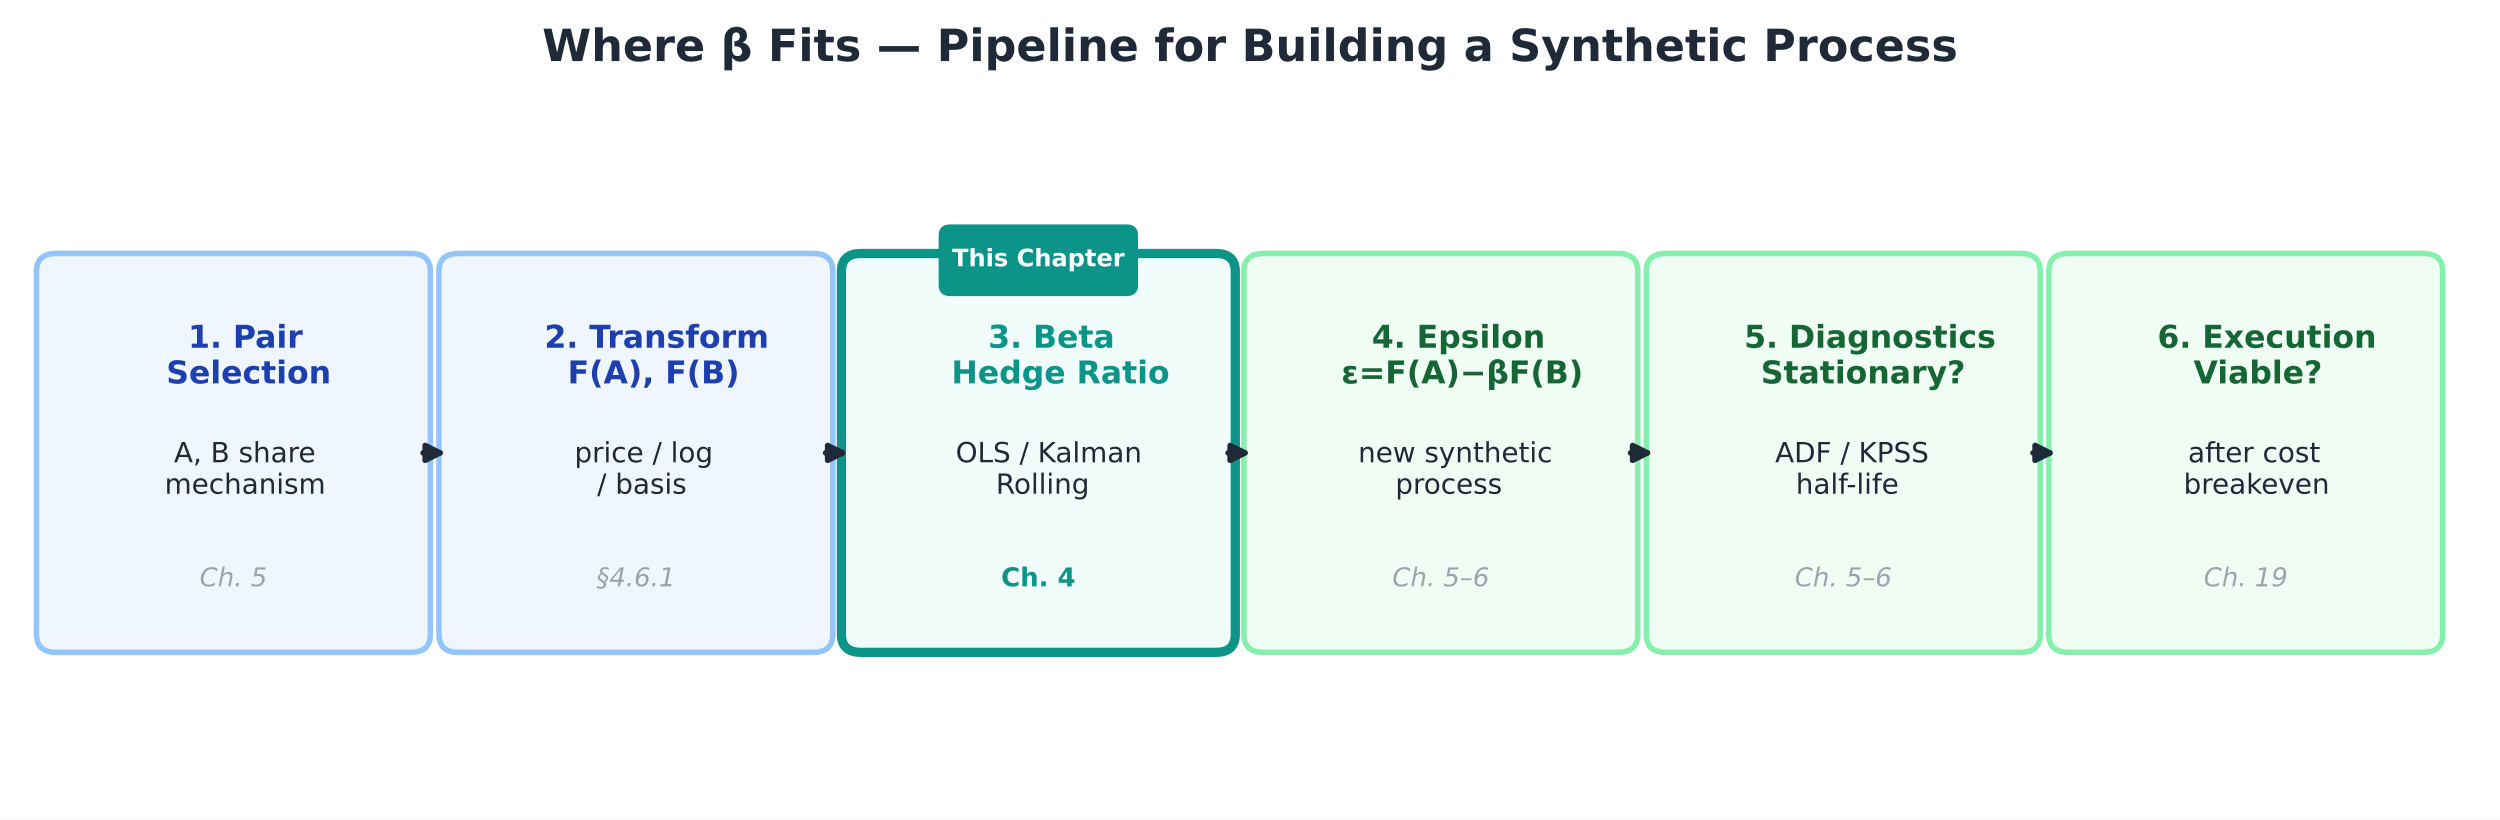
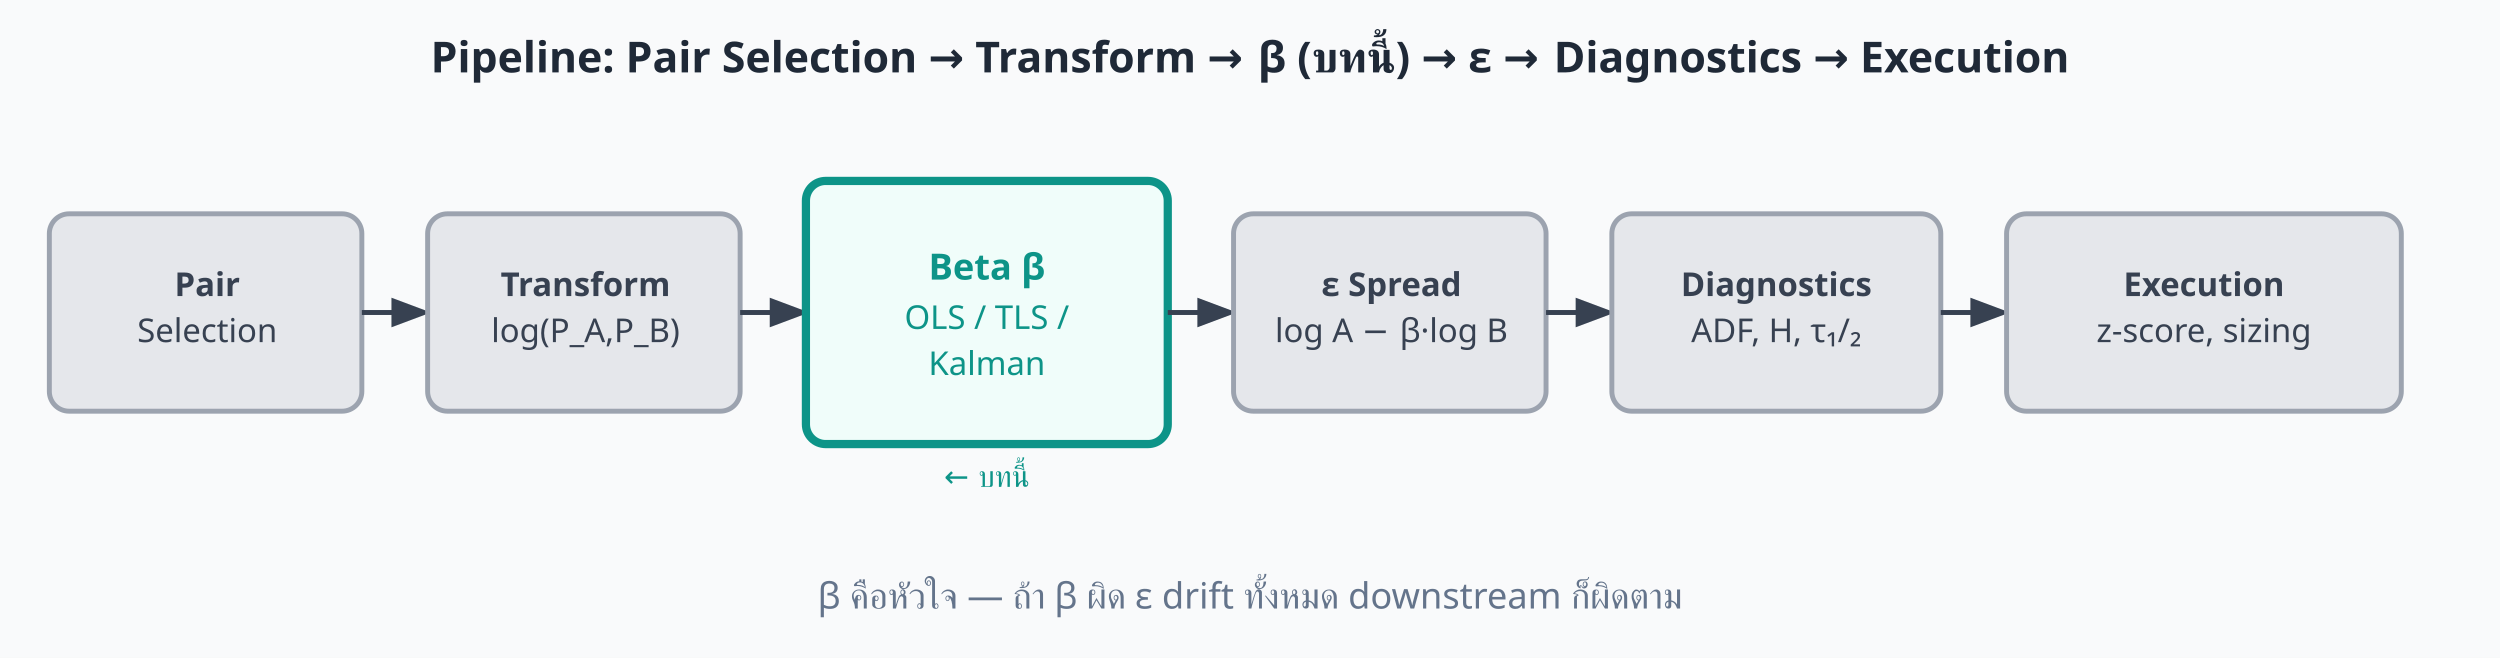
- <svg xmlns="http://www.w3.org/2000/svg" width="674.64pt" height="221.158pt" viewBox="0 0 674.64 221.158" version="1.1">
+ <svg xmlns="http://www.w3.org/2000/svg" viewBox="0 0 760 200" font-family="sans-serif">
+   <rect width="760" height="200" fill="#f9fafb" />
+   <text x="380" y="22" text-anchor="middle" font-size="13" fill="#1f2937" font-weight="700">Pipeline: Pair Selection → Transform → β (บทนี้) → ε → Diagnostics → Execution</text>
  <defs>
-     <style type="text/css">*{stroke-linejoin: round; stroke-linecap: butt}</style>
+     <marker id="arrowB" markerWidth="8" markerHeight="8" refX="6" refY="3" orient="auto">
+       <path d="M0,0 L0,6 L8,3 z" fill="#374151" />
+     </marker>
  </defs>
-   <g id="figure_1">
-     <g id="patch_1">
-       <path d="M 0 221.158  L 674.64 221.158  L 674.64 0  L 0 0  z " style="fill: #ffffff" />
-     </g>
-     <g id="axes_1">
-       <g id="patch_2">
-         <path d="M 15.123 176.039  L 110.858 176.039  Q 116.14 176.039 116.14 171.146  L 116.14 73.292  Q 116.14 68.4 110.858 68.4  L 15.123 68.4  Q 9.841 68.4 9.841 73.292  L 9.841 171.146  Q 9.841 176.039 15.123 176.039  z " clip-path="url(#p47f47f226a)" style="fill: #eff6ff; stroke: #93c5fd; stroke-width: 1.5; stroke-linejoin: miter" />
-       </g>
-       <g id="patch_3">
-         <path d="M 123.732 176.039  L 219.467 176.039  Q 224.749 176.039 224.749 171.146  L 224.749 73.292  Q 224.749 68.4 219.467 68.4  L 123.732 68.4  Q 118.45 68.4 118.45 73.292  L 118.45 171.146  Q 118.45 176.039 123.732 176.039  z " clip-path="url(#p47f47f226a)" style="fill: #eff6ff; stroke: #93c5fd; stroke-width: 1.5; stroke-linejoin: miter" />
-       </g>
-       <g id="patch_4">
-         <path d="M 232.342 176.039  L 328.077 176.039  Q 333.359 176.039 333.359 171.146  L 333.359 73.292  Q 333.359 68.4 328.077 68.4  L 232.342 68.4  Q 227.06 68.4 227.06 73.292  L 227.06 171.146  Q 227.06 176.039 232.342 176.039  z " clip-path="url(#p47f47f226a)" style="fill: #f0fdfa; stroke: #0d9488; stroke-width: 2.5; stroke-linejoin: miter" />
-       </g>
-       <g id="patch_5">
-         <path d="M 340.951 176.039  L 436.686 176.039  Q 441.968 176.039 441.968 171.146  L 441.968 73.292  Q 441.968 68.4 436.686 68.4  L 340.951 68.4  Q 335.669 68.4 335.669 73.292  L 335.669 171.146  Q 335.669 176.039 340.951 176.039  z " clip-path="url(#p47f47f226a)" style="fill: #f0fdf4; stroke: #86efac; stroke-width: 1.5; stroke-linejoin: miter" />
-       </g>
-       <g id="patch_6">
-         <path d="M 449.561 176.039  L 545.296 176.039  Q 550.578 176.039 550.578 171.146  L 550.578 73.292  Q 550.578 68.4 545.296 68.4  L 449.561 68.4  Q 444.279 68.4 444.279 73.292  L 444.279 171.146  Q 444.279 176.039 449.561 176.039  z " clip-path="url(#p47f47f226a)" style="fill: #f0fdf4; stroke: #86efac; stroke-width: 1.5; stroke-linejoin: miter" />
-       </g>
-       <g id="patch_7">
-         <path d="M 558.17 176.039  L 653.905 176.039  Q 659.187 176.039 659.187 171.146  L 659.187 73.292  Q 659.187 68.4 653.905 68.4  L 558.17 68.4  Q 552.888 68.4 552.888 73.292  L 552.888 171.146  Q 552.888 176.039 558.17 176.039  z " clip-path="url(#p47f47f226a)" style="fill: #f0fdf4; stroke: #86efac; stroke-width: 1.5; stroke-linejoin: miter" />
-       </g>
-       <g id="text_1">
-         <text style="font-weight: 700; font-size: 8.5px; font-family: 'Sarabun', 'DejaVu Sans'; fill: #1e40af" transform="translate(50.75891 93.84475)">1. Pair</text>
-         <text style="font-weight: 700; font-size: 8.5px; font-family: 'Sarabun', 'DejaVu Sans'; fill: #1e40af" transform="translate(44.87266 103.4707)">Selection</text>
-       </g>
-       <g id="text_2">
-         <text style="font-size: 7.5px; font-family: 'Sarabun', 'DejaVu Sans'; fill: #1f2937" transform="translate(46.94438 124.7404)">A, B share</text>
-         <text style="font-size: 7.5px; font-family: 'Sarabun', 'DejaVu Sans'; fill: #1f2937" transform="translate(44.42368 133.2339)">mechanism</text>
-       </g>
-       <g id="text_3">
-         <text style="font-style: italic; font-size: 7px; font-family: 'Sarabun', 'DejaVu Sans'; text-anchor: middle; fill: #9ca3af" x="62.99" y="158.218" transform="rotate(-0 62.99028 158.2184)">Ch. 5</text>
-       </g>
-       <g id="patch_8">
-         <path d="M 114.182 122.219  Q 117.298 122.219 118.738 122.219  " style="fill: none; stroke: #1f2937; stroke-width: 1.5; stroke-linecap: round" />
-         <path d="M 114.738 120.219  L 118.738 122.219  L 114.738 124.219  z " style="fill: #1f2937; stroke: #1f2937; stroke-width: 1.5; stroke-linecap: round" />
-       </g>
-       <g id="text_4">
-         <text style="font-weight: 700; font-size: 8.5px; font-family: 'Sarabun', 'DejaVu Sans'; fill: #1e40af" transform="translate(146.9159 93.84475)">2. Transform</text>
-         <text style="font-weight: 700; font-size: 8.5px; font-family: 'Sarabun', 'DejaVu Sans'; fill: #1e40af" transform="translate(153.1753 103.4707)">F(A), F(B)</text>
-       </g>
-       <g id="text_5">
-         <text style="font-size: 7.5px; font-family: 'Sarabun', 'DejaVu Sans'; fill: #1f2937" transform="translate(155.0218 124.7404)">price / log</text>
-         <text style="font-size: 7.5px; font-family: 'Sarabun', 'DejaVu Sans'; fill: #1f2937" transform="translate(161.1337 133.2339)">/ basis</text>
-       </g>
-       <g id="text_6">
-         <text style="font-style: italic; font-size: 7px; font-family: 'Sarabun', 'DejaVu Sans'; text-anchor: middle; fill: #9ca3af" x="171.6" y="158.218" transform="rotate(-0 171.5998 158.2184)">§4.6.1</text>
-       </g>
-       <g id="patch_9">
-         <path d="M 222.791 122.219  Q 225.908 122.219 227.347 122.219  " style="fill: none; stroke: #1f2937; stroke-width: 1.5; stroke-linecap: round" />
-         <path d="M 223.347 120.219  L 227.347 122.219  L 223.347 124.219  z " style="fill: #1f2937; stroke: #1f2937; stroke-width: 1.5; stroke-linecap: round" />
-       </g>
-       <g id="text_7">
-         <text style="font-weight: 700; font-size: 8.5px; font-family: 'Sarabun', 'DejaVu Sans'; fill: #0d9488" transform="translate(266.669 93.84475)">3. Beta</text>
-         <text style="font-weight: 700; font-size: 8.5px; font-family: 'Sarabun', 'DejaVu Sans'; fill: #0d9488" transform="translate(256.7532 103.4707)">Hedge Ratio</text>
-       </g>
-       <g id="text_8">
-         <text style="font-size: 7.5px; font-family: 'Sarabun', 'DejaVu Sans'; fill: #1f2937" transform="translate(257.8926 124.7404)">OLS / Kalman</text>
-         <text style="font-size: 7.5px; font-family: 'Sarabun', 'DejaVu Sans'; fill: #1f2937" transform="translate(268.7536 133.2339)">Rolling</text>
-       </g>
-       <g id="text_9">
-         <text style="font-weight: 700; font-size: 7px; font-family: 'Sarabun', 'DejaVu Sans'; text-anchor: middle; fill: #0d9488" x="280.209" y="158.218" transform="rotate(-0 280.2092 158.2184)">Ch. 4</text>
-       </g>
-       <g id="patch_10">
-         <path d="M 331.401 122.219  Q 334.517 122.219 335.957 122.219  " style="fill: none; stroke: #1f2937; stroke-width: 1.5; stroke-linecap: round" />
-         <path d="M 331.957 120.219  L 335.957 122.219  L 331.957 124.219  z " style="fill: #1f2937; stroke: #1f2937; stroke-width: 1.5; stroke-linecap: round" />
-       </g>
-       <g id="text_10">
-         <text style="font-weight: 700; font-size: 8.5px; font-family: 'Sarabun', 'DejaVu Sans'; fill: #166534" transform="translate(370.1964 93.84475)">4. Epsilon</text>
-         <text style="font-weight: 700; font-size: 8.5px; font-family: 'Sarabun', 'DejaVu Sans'; fill: #166534" transform="translate(361.968 103.4707)">ε=F(A)−βF(B)</text>
-       </g>
-       <g id="text_11">
-         <text style="font-size: 7.5px; font-family: 'Sarabun', 'DejaVu Sans'; fill: #1f2937" transform="translate(366.4951 124.7404)">new synthetic</text>
-         <text style="font-size: 7.5px; font-family: 'Sarabun', 'DejaVu Sans'; fill: #1f2937" transform="translate(376.5381 133.2339)">process</text>
-       </g>
-       <g id="text_12">
-         <text style="font-style: italic; font-size: 7px; font-family: 'Sarabun', 'DejaVu Sans'; text-anchor: middle; fill: #9ca3af" x="388.819" y="158.218" transform="rotate(-0 388.8187 158.2184)">Ch. 5–6</text>
-       </g>
-       <g id="patch_11">
-         <path d="M 440.01 122.219  Q 443.127 122.219 444.566 122.219  " style="fill: none; stroke: #1f2937; stroke-width: 1.5; stroke-linecap: round" />
-         <path d="M 440.566 120.219  L 444.566 122.219  L 440.566 124.219  z " style="fill: #1f2937; stroke: #1f2937; stroke-width: 1.5; stroke-linecap: round" />
-       </g>
-       <g id="text_13">
-         <text style="font-weight: 700; font-size: 8.5px; font-family: 'Sarabun', 'DejaVu Sans'; fill: #166534" transform="translate(470.6665 93.84475)">5. Diagnostics</text>
-         <text style="font-weight: 700; font-size: 8.5px; font-family: 'Sarabun', 'DejaVu Sans'; fill: #166534" transform="translate(475.1708 103.4707)">Stationary?</text>
-       </g>
-       <g id="text_14">
-         <text style="font-size: 7.5px; font-family: 'Sarabun', 'DejaVu Sans'; fill: #1f2937" transform="translate(479.0309 124.7404)">ADF / KPSS</text>
-         <text style="font-size: 7.5px; font-family: 'Sarabun', 'DejaVu Sans'; fill: #1f2937" transform="translate(484.6079 133.2339)">half-life</text>
-       </g>
-       <g id="text_15">
-         <text style="font-style: italic; font-size: 7px; font-family: 'Sarabun', 'DejaVu Sans'; text-anchor: middle; fill: #9ca3af" x="497.428" y="158.218" transform="rotate(-0 497.4282 158.2184)">Ch. 5–6</text>
-       </g>
-       <g id="patch_12">
-         <path d="M 548.62 122.219  Q 551.736 122.219 553.176 122.219  " style="fill: none; stroke: #1f2937; stroke-width: 1.5; stroke-linecap: round" />
-         <path d="M 549.176 120.219  L 553.176 122.219  L 549.176 124.219  z " style="fill: #1f2937; stroke: #1f2937; stroke-width: 1.5; stroke-linecap: round" />
-       </g>
-       <g id="text_16">
-         <text style="font-weight: 700; font-size: 8.5px; font-family: 'Sarabun', 'DejaVu Sans'; fill: #166534" transform="translate(582.1958 93.84475)">6. Execution</text>
-         <text style="font-weight: 700; font-size: 8.5px; font-family: 'Sarabun', 'DejaVu Sans'; fill: #166534" transform="translate(591.9237 103.4707)">Viable?</text>
-       </g>
-       <g id="text_17">
-         <text style="font-size: 7.5px; font-family: 'Sarabun', 'DejaVu Sans'; fill: #1f2937" transform="translate(590.4529 124.7404)">after cost</text>
-         <text style="font-size: 7.5px; font-family: 'Sarabun', 'DejaVu Sans'; fill: #1f2937" transform="translate(589.2558 133.2339)">breakeven</text>
-       </g>
-       <g id="text_18">
-         <text style="font-style: italic; font-size: 7px; font-family: 'Sarabun', 'DejaVu Sans'; text-anchor: middle; fill: #9ca3af" x="606.038" y="158.218" transform="rotate(-0 606.0377 158.2184)">Ch. 19</text>
-       </g>
-       <g id="text_19">
-         <text style="font-weight: 700; font-size: 12px; font-family: 'Sarabun', 'DejaVu Sans'; text-anchor: middle; fill: #1f2937" x="337.32" y="16.481" transform="rotate(-0 337.32 16.48125)">Where β Fits — Pipeline for Building a Synthetic Process</text>
-       </g>
-       <g id="patch_13">
-         <path d="M 256.441 79.408  L 303.978 79.408  Q 306.619 79.408 306.619 76.962  L 306.619 63.507  Q 306.619 61.061 303.978 61.061  L 256.441 61.061  Q 253.8 61.061 253.8 63.507  L 253.8 76.962  Q 253.8 79.408 256.441 79.408  z " clip-path="url(#p47f47f226a)" style="fill: #0d9488; stroke: #0d9488; stroke-linejoin: miter" />
-       </g>
-       <g id="text_20">
-         <text style="font-weight: 700; font-size: 6.5px; font-family: 'Sarabun', 'DejaVu Sans'; text-anchor: middle; fill: #ffffff" x="280.209" y="71.859" transform="rotate(-0 280.2092 71.85946)">This Chapter</text>
-       </g>
-     </g>
-   </g>
-   <defs>
-     <clipPath id="p47f47f226a">
-       <rect x="7.2" y="30.481" width="660.24" height="183.476" />
-     </clipPath>
-   </defs>
+   <rect x="15" y="65" width="95" height="60" rx="6" fill="#e5e7eb" stroke="#9ca3af" stroke-width="1.5" />
+   <text x="63" y="90" text-anchor="middle" font-size="10" fill="#374151" font-weight="700">Pair</text>
+   <text x="63" y="104" text-anchor="middle" font-size="10" fill="#374151">Selection</text>
+   <line x1="110" y1="95" x2="128" y2="95" stroke="#374151" stroke-width="1.5" marker-end="url(#arrowB)" />
+   <rect x="130" y="65" width="95" height="60" rx="6" fill="#e5e7eb" stroke="#9ca3af" stroke-width="1.5" />
+   <text x="178" y="90" text-anchor="middle" font-size="10" fill="#374151" font-weight="700">Transform</text>
+   <text x="178" y="104" text-anchor="middle" font-size="10" fill="#374151">log(P_A,P_B)</text>
+   <line x1="225" y1="95" x2="243" y2="95" stroke="#374151" stroke-width="1.5" marker-end="url(#arrowB)" />
+   <rect x="245" y="55" width="110" height="80" rx="6" fill="#f0fdfa" stroke="#0d9488" stroke-width="2.5" />
+   <text x="300" y="85" text-anchor="middle" font-size="11" fill="#0d9488" font-weight="700">Beta β</text>
+   <text x="300" y="100" text-anchor="middle" font-size="10" fill="#0d9488">OLS / TLS /</text>
+   <text x="300" y="114" text-anchor="middle" font-size="10" fill="#0d9488">Kalman</text>
+   <text x="300" y="148" text-anchor="middle" font-size="9" fill="#0d9488">← บทนี้</text>
+   <line x1="355" y1="95" x2="373" y2="95" stroke="#374151" stroke-width="1.5" marker-end="url(#arrowB)" />
+   <rect x="375" y="65" width="95" height="60" rx="6" fill="#e5e7eb" stroke="#9ca3af" stroke-width="1.5" />
+   <text x="423" y="90" text-anchor="middle" font-size="10" fill="#374151" font-weight="700">ε Spread</text>
+   <text x="423" y="104" text-anchor="middle" font-size="10" fill="#374151">log A − β·log B</text>
+   <line x1="470" y1="95" x2="488" y2="95" stroke="#374151" stroke-width="1.5" marker-end="url(#arrowB)" />
+   <rect x="490" y="65" width="100" height="60" rx="6" fill="#e5e7eb" stroke="#9ca3af" stroke-width="1.5" />
+   <text x="540" y="90" text-anchor="middle" font-size="10" fill="#374151" font-weight="700">Diagnostics</text>
+   <text x="540" y="104" text-anchor="middle" font-size="10" fill="#374151">ADF, H, τ₁/₂</text>
+   <line x1="590" y1="95" x2="608" y2="95" stroke="#374151" stroke-width="1.5" marker-end="url(#arrowB)" />
+   <rect x="610" y="65" width="120" height="60" rx="6" fill="#e5e7eb" stroke="#9ca3af" stroke-width="1.5" />
+   <text x="670" y="90" text-anchor="middle" font-size="10" fill="#374151" font-weight="700">Execution</text>
+   <text x="670" y="104" text-anchor="middle" font-size="10" fill="#374151">z-score, sizing</text>
+   <text x="380" y="185" text-anchor="middle" font-size="11" fill="#64748b">β คือหัวใจ — ถ้า β ผิด ε drift ทั้งหมด downstream ก็ผิดตาม</text>
</svg>
